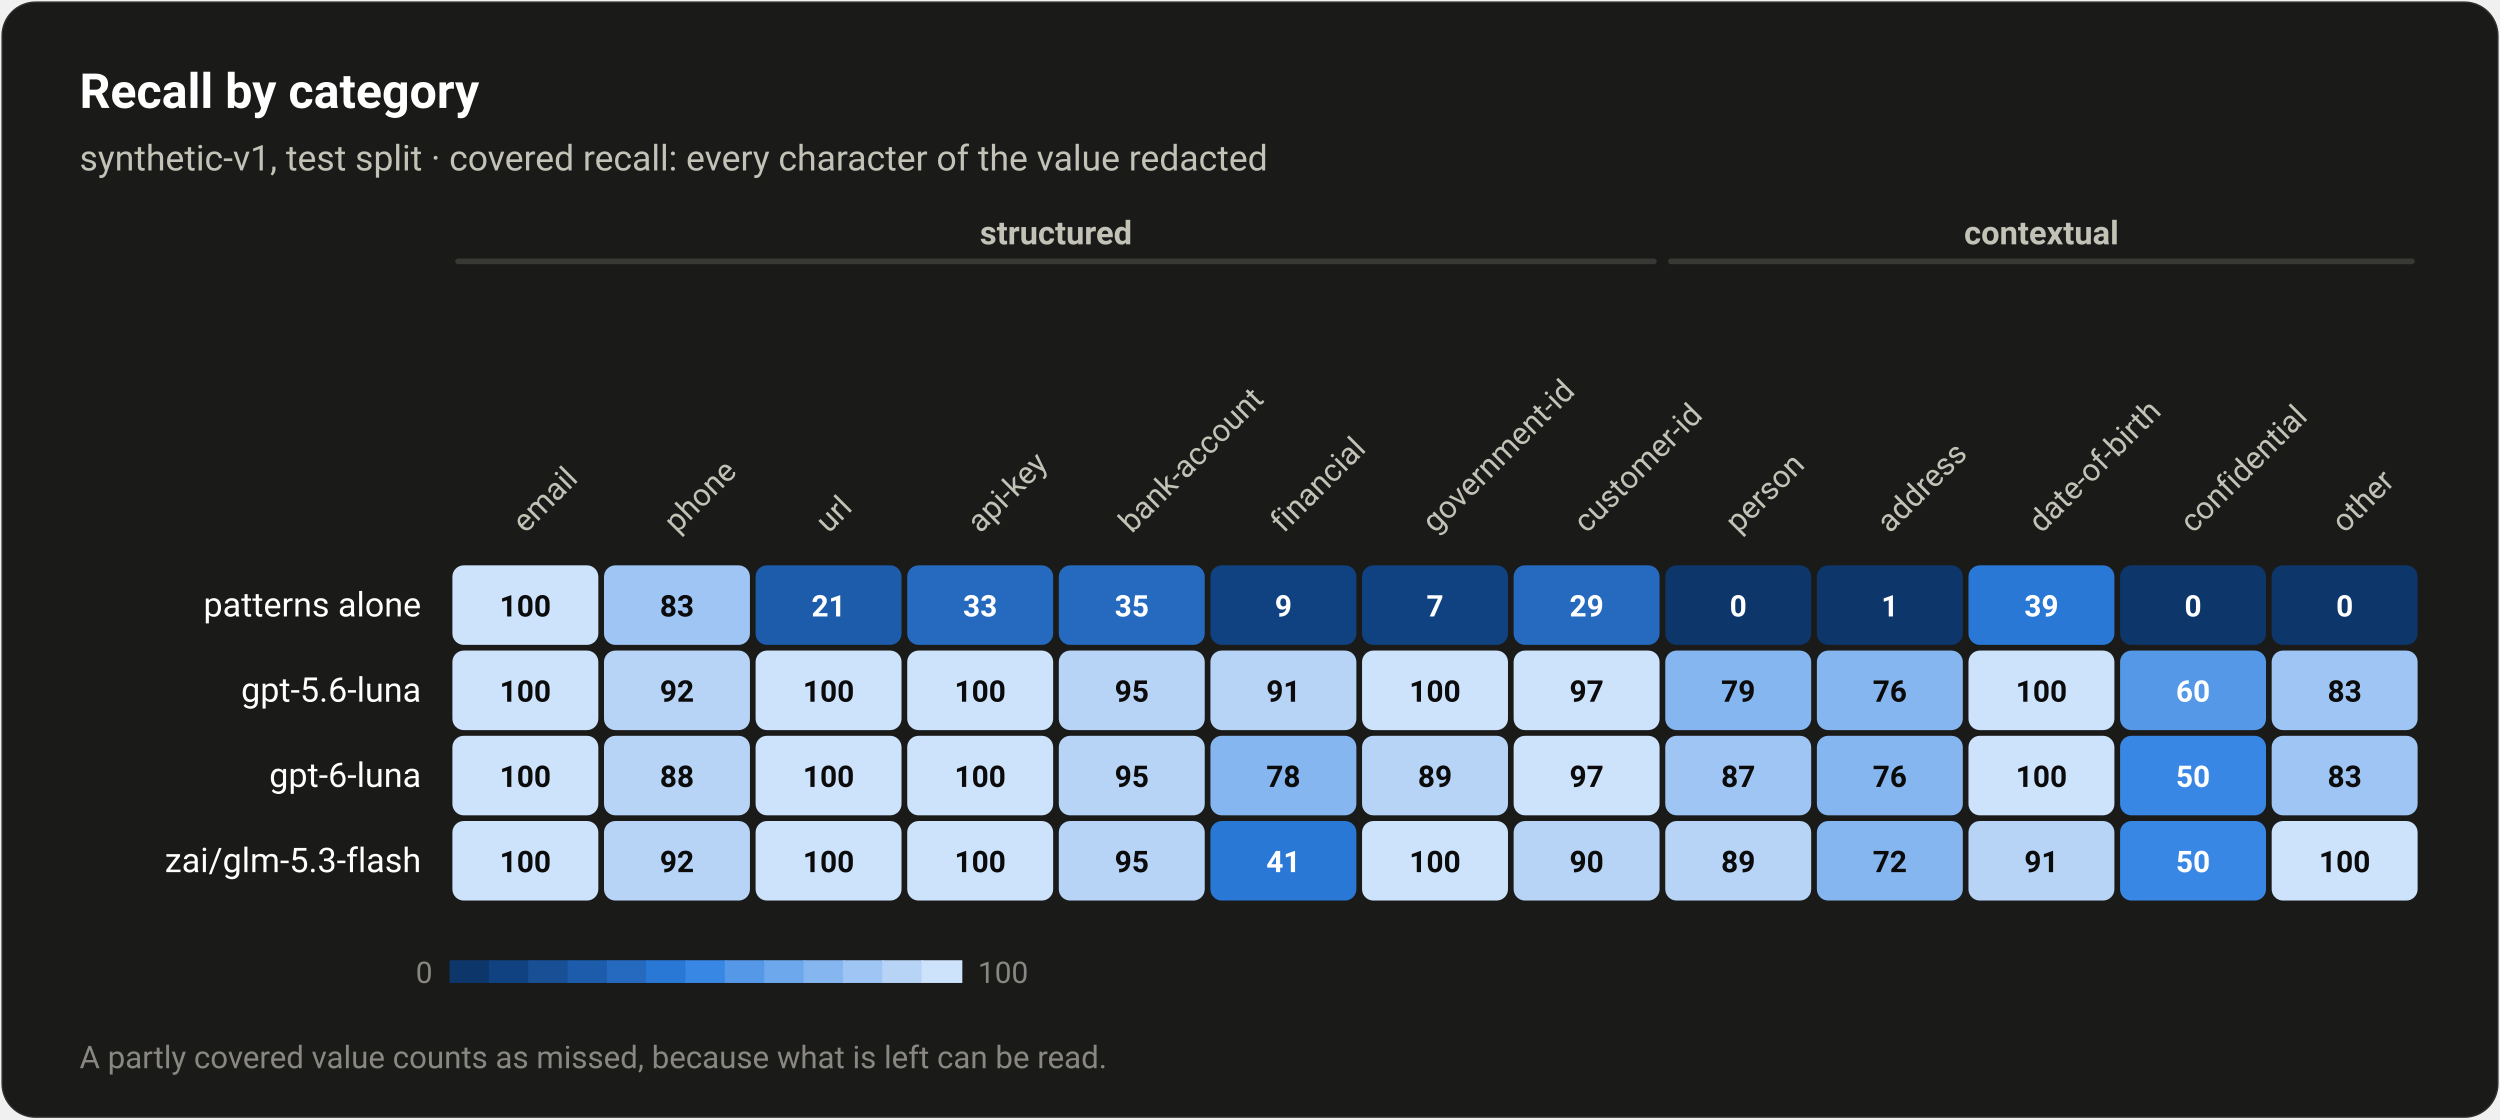
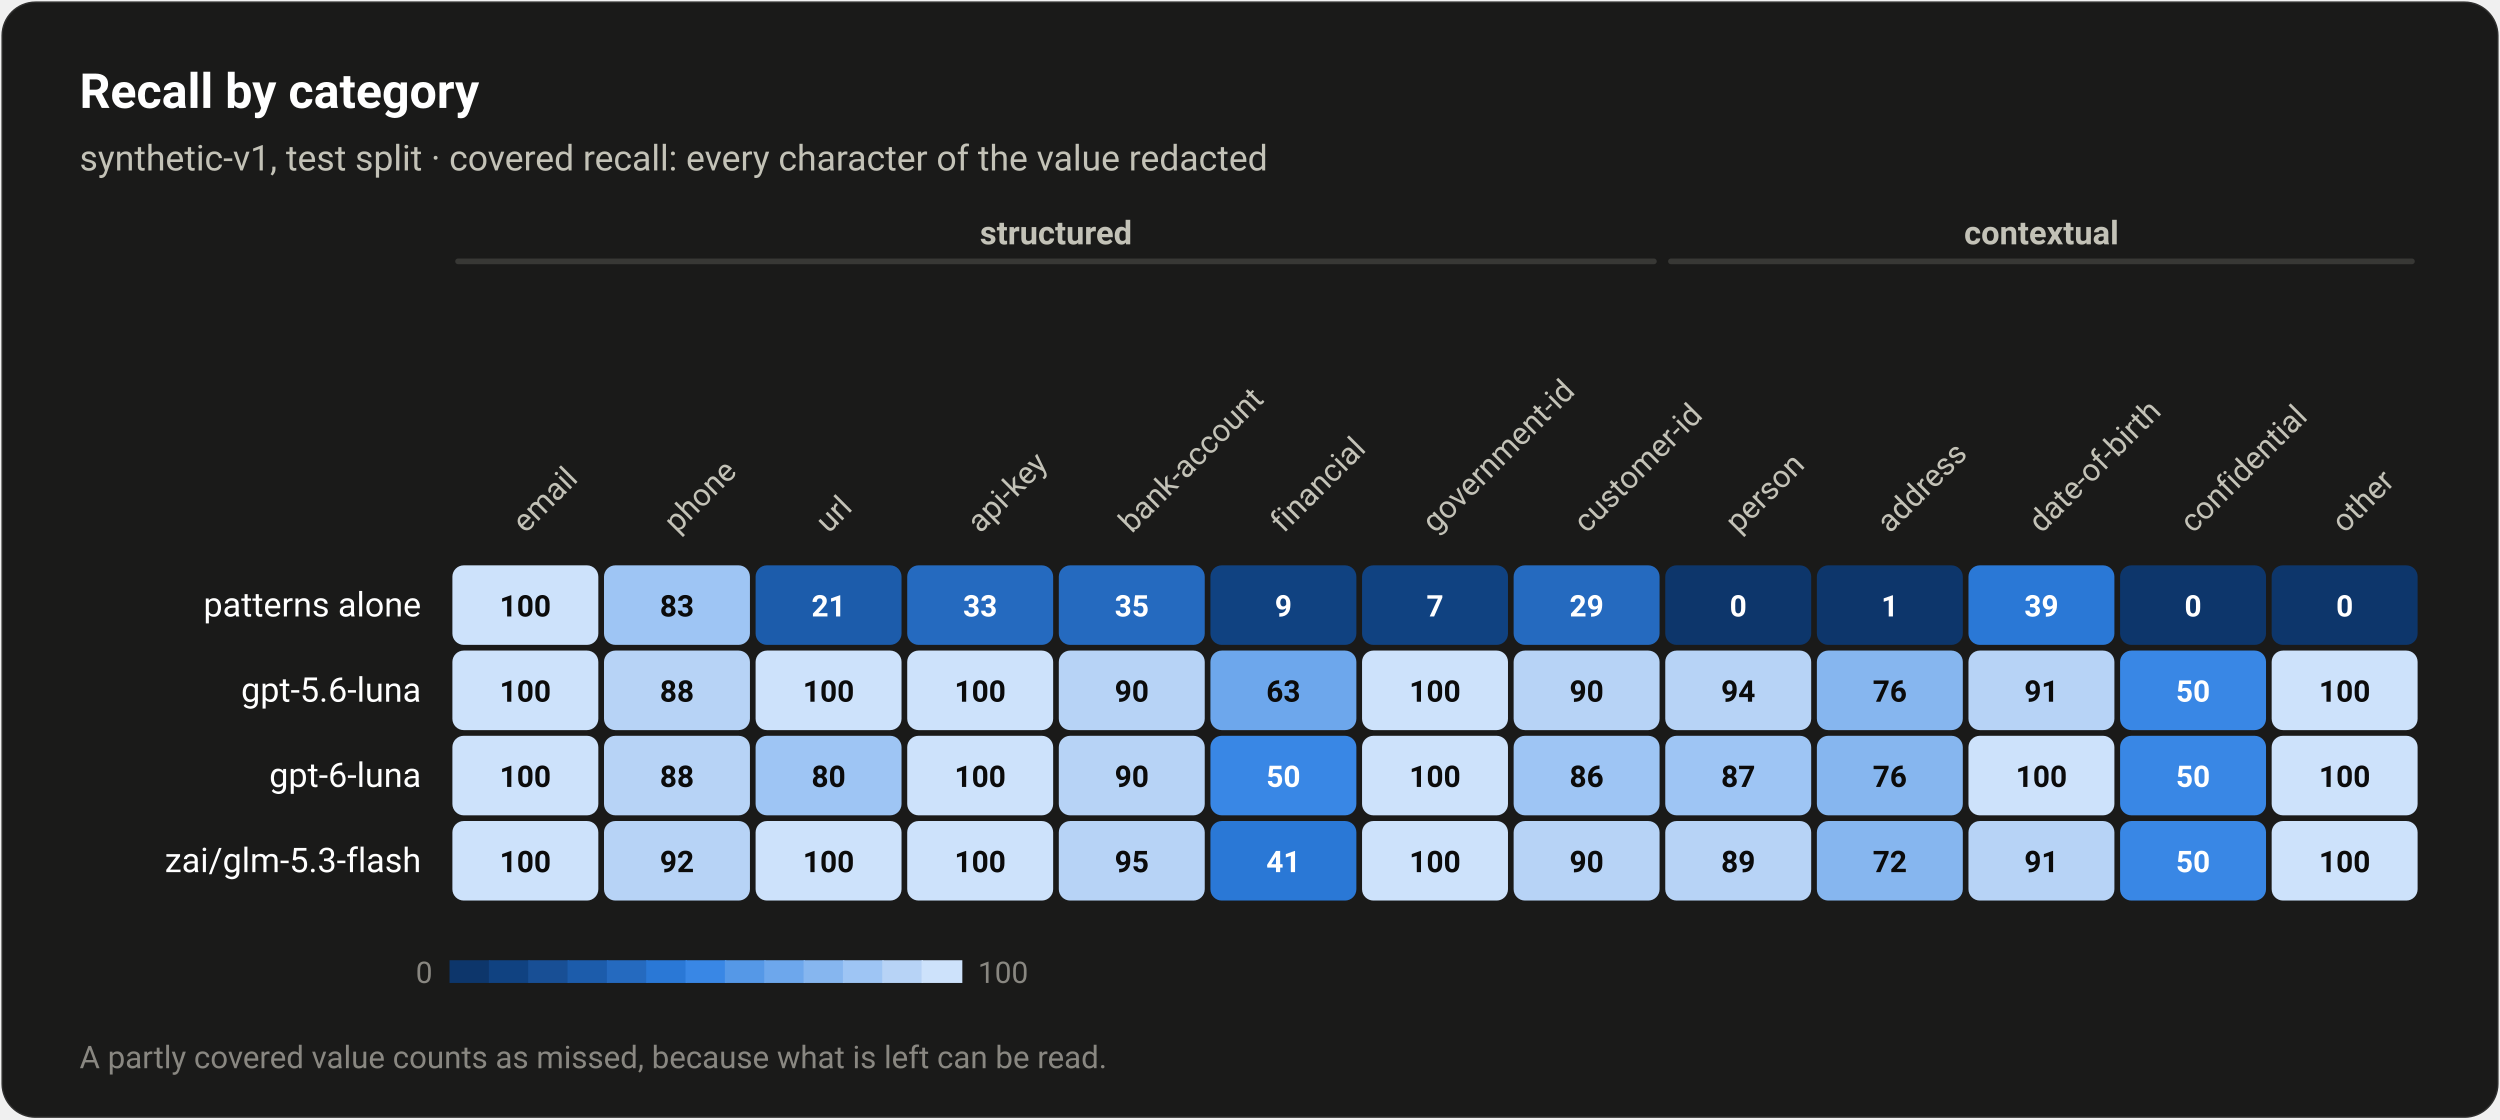
<svg xmlns="http://www.w3.org/2000/svg" width="880" height="394" viewBox="0 0 880 394" role="img" aria-labelledby="t d" font-family="system-ui, -apple-system, &quot;Segoe UI&quot;, Roboto, sans-serif">
  <rect x="0.5" y="0.5" width="879" height="393" rx="12" fill="#1a1a19" stroke="rgba(255,255,255,0.10)" />
  <text x="28" y="38" font-size="17" font-weight="600" fill="#ffffff">Recall by category</text>
  <text x="28" y="60" font-size="12.5" fill="#c3c2b7">synthetic-v1, test split · covered recall: every character of the value redacted</text>
  <line x1="161.24" y1="92" x2="582.17" y2="92" stroke="#383835" stroke-width="2" stroke-linecap="round" />
  <text x="371.7" y="86" font-size="11.5" font-weight="600" fill="#c3c2b7" text-anchor="middle">structured</text>
  <line x1="588.17" y1="92" x2="849" y2="92" stroke="#383835" stroke-width="2" stroke-linecap="round" />
  <text x="718.58" y="86" font-size="11.5" font-weight="600" fill="#c3c2b7" text-anchor="middle">contextual</text>
  <text x="184.92" y="188" font-size="11" fill="#c3c2b7" transform="rotate(-45 184.92 188)">email</text>
  <text x="238.29" y="188" font-size="11" fill="#c3c2b7" transform="rotate(-45 238.29 188)">phone</text>
  <text x="291.66" y="188" font-size="11" fill="#c3c2b7" transform="rotate(-45 291.66 188)">url</text>
  <text x="345.02" y="188" font-size="11" fill="#c3c2b7" transform="rotate(-45 345.02 188)">api-key</text>
  <text x="398.39" y="188" font-size="11" fill="#c3c2b7" transform="rotate(-45 398.39 188)">bank-account</text>
  <text x="451.75" y="188" font-size="11" fill="#c3c2b7" transform="rotate(-45 451.75 188)">financial</text>
  <text x="505.12" y="188" font-size="11" fill="#c3c2b7" transform="rotate(-45 505.12 188)">government-id</text>
  <text x="558.49" y="188" font-size="11" fill="#c3c2b7" transform="rotate(-45 558.49 188)">customer-id</text>
  <text x="611.85" y="188" font-size="11" fill="#c3c2b7" transform="rotate(-45 611.85 188)">person</text>
  <text x="665.22" y="188" font-size="11" fill="#c3c2b7" transform="rotate(-45 665.22 188)">address</text>
  <text x="718.58" y="188" font-size="11" fill="#c3c2b7" transform="rotate(-45 718.58 188)">date-of-birth</text>
  <text x="771.95" y="188" font-size="11" fill="#c3c2b7" transform="rotate(-45 771.95 188)">confidential</text>
  <text x="825.32" y="188" font-size="11" fill="#c3c2b7" transform="rotate(-45 825.32 188)">other</text>
  <text x="148.24" y="217" font-size="12" fill="#ffffff" text-anchor="end">patterns alone</text>
  <g>
    <rect x="159.24" y="199" width="51.37" height="28" rx="4" fill="#cde2fb" />
  </g>
  <text x="184.92" y="217" font-size="10.5" font-weight="600" fill="#0b0b0b" text-anchor="middle">100</text>
  <g>
    <rect x="212.61" y="199" width="51.37" height="28" rx="4" fill="#9ec5f4" />
  </g>
  <text x="238.29" y="217" font-size="10.5" font-weight="600" fill="#0b0b0b" text-anchor="middle">83</text>
  <g>
    <rect x="265.97" y="199" width="51.37" height="28" rx="4" fill="#1c5cab" />
  </g>
  <text x="291.66" y="217" font-size="10.5" font-weight="600" fill="#ffffff" text-anchor="middle">21</text>
  <g>
    <rect x="319.34" y="199" width="51.37" height="28" rx="4" fill="#256abf" />
  </g>
  <text x="345.02" y="217" font-size="10.5" font-weight="600" fill="#ffffff" text-anchor="middle">33</text>
  <g>
    <rect x="372.7" y="199" width="51.37" height="28" rx="4" fill="#256abf" />
  </g>
  <text x="398.39" y="217" font-size="10.5" font-weight="600" fill="#ffffff" text-anchor="middle">35</text>
  <g>
    <rect x="426.07" y="199" width="51.37" height="28" rx="4" fill="#104281" />
  </g>
  <text x="451.75" y="217" font-size="10.5" font-weight="600" fill="#ffffff" text-anchor="middle">9</text>
  <g>
    <rect x="479.44" y="199" width="51.37" height="28" rx="4" fill="#104281" />
  </g>
  <text x="505.12" y="217" font-size="10.5" font-weight="600" fill="#ffffff" text-anchor="middle">7</text>
  <g>
    <rect x="532.8" y="199" width="51.37" height="28" rx="4" fill="#256abf" />
  </g>
  <text x="558.49" y="217" font-size="10.5" font-weight="600" fill="#ffffff" text-anchor="middle">29</text>
  <g>
    <rect x="586.17" y="199" width="51.37" height="28" rx="4" fill="#0d366b" />
  </g>
  <text x="611.85" y="217" font-size="10.5" font-weight="600" fill="#ffffff" text-anchor="middle">0</text>
  <g>
    <rect x="639.54" y="199" width="51.37" height="28" rx="4" fill="#0d366b" />
  </g>
  <text x="665.22" y="217" font-size="10.5" font-weight="600" fill="#ffffff" text-anchor="middle">1</text>
  <g>
    <rect x="692.9" y="199" width="51.37" height="28" rx="4" fill="#2a78d6" />
  </g>
  <text x="718.58" y="217" font-size="10.5" font-weight="600" fill="#ffffff" text-anchor="middle">39</text>
  <g>
    <rect x="746.27" y="199" width="51.37" height="28" rx="4" fill="#0d366b" />
  </g>
  <text x="771.95" y="217" font-size="10.5" font-weight="600" fill="#ffffff" text-anchor="middle">0</text>
  <g>
    <rect x="799.63" y="199" width="51.37" height="28" rx="4" fill="#0d366b" />
  </g>
  <text x="825.32" y="217" font-size="10.5" font-weight="600" fill="#ffffff" text-anchor="middle">0</text>
  <text x="148.24" y="247" font-size="12" fill="#ffffff" text-anchor="end">gpt-5.6-luna</text>
  <g>
    <rect x="159.24" y="229" width="51.37" height="28" rx="4" fill="#cde2fb" />
  </g>
  <text x="184.92" y="247" font-size="10.5" font-weight="600" fill="#0b0b0b" text-anchor="middle">100</text>
  <g>
    <rect x="212.61" y="229" width="51.37" height="28" rx="4" fill="#b7d3f6" />
  </g>
-   <text x="238.29" y="247" font-size="10.5" font-weight="600" fill="#0b0b0b" text-anchor="middle">92</text>
+   <text x="238.29" y="247" font-size="10.5" font-weight="600" fill="#0b0b0b" text-anchor="middle">88</text>
  <g>
    <rect x="265.97" y="229" width="51.37" height="28" rx="4" fill="#cde2fb" />
  </g>
  <text x="291.66" y="247" font-size="10.5" font-weight="600" fill="#0b0b0b" text-anchor="middle">100</text>
  <g>
    <rect x="319.34" y="229" width="51.37" height="28" rx="4" fill="#cde2fb" />
  </g>
  <text x="345.02" y="247" font-size="10.5" font-weight="600" fill="#0b0b0b" text-anchor="middle">100</text>
  <g>
    <rect x="372.7" y="229" width="51.37" height="28" rx="4" fill="#b7d3f6" />
  </g>
-   <text x="398.39" y="247" font-size="10.5" font-weight="600" fill="#0b0b0b" text-anchor="middle">95</text>
-   <g>
-     <rect x="426.07" y="229" width="51.37" height="28" rx="4" fill="#b7d3f6" />
-   </g>
-   <text x="451.75" y="247" font-size="10.5" font-weight="600" fill="#0b0b0b" text-anchor="middle">91</text>
+   <text x="398.39" y="247" font-size="10.5" font-weight="600" fill="#0b0b0b" text-anchor="middle">90</text>
+   <g>
+     <rect x="426.07" y="229" width="51.37" height="28" rx="4" fill="#6da7ec" />
+   </g>
+   <text x="451.75" y="247" font-size="10.5" font-weight="600" fill="#0b0b0b" text-anchor="middle">63</text>
  <g>
    <rect x="479.44" y="229" width="51.37" height="28" rx="4" fill="#cde2fb" />
  </g>
  <text x="505.12" y="247" font-size="10.5" font-weight="600" fill="#0b0b0b" text-anchor="middle">100</text>
  <g>
-     <rect x="532.8" y="229" width="51.37" height="28" rx="4" fill="#cde2fb" />
-   </g>
-   <text x="558.49" y="247" font-size="10.5" font-weight="600" fill="#0b0b0b" text-anchor="middle">97</text>
-   <g>
-     <rect x="586.17" y="229" width="51.37" height="28" rx="4" fill="#86b6ef" />
-   </g>
-   <text x="611.85" y="247" font-size="10.5" font-weight="600" fill="#0b0b0b" text-anchor="middle">79</text>
+     <rect x="532.8" y="229" width="51.37" height="28" rx="4" fill="#b7d3f6" />
+   </g>
+   <text x="558.49" y="247" font-size="10.5" font-weight="600" fill="#0b0b0b" text-anchor="middle">90</text>
+   <g>
+     <rect x="586.17" y="229" width="51.37" height="28" rx="4" fill="#b7d3f6" />
+   </g>
+   <text x="611.85" y="247" font-size="10.5" font-weight="600" fill="#0b0b0b" text-anchor="middle">94</text>
  <g>
    <rect x="639.54" y="229" width="51.37" height="28" rx="4" fill="#86b6ef" />
  </g>
  <text x="665.22" y="247" font-size="10.5" font-weight="600" fill="#0b0b0b" text-anchor="middle">76</text>
  <g>
-     <rect x="692.9" y="229" width="51.37" height="28" rx="4" fill="#cde2fb" />
-   </g>
-   <text x="718.58" y="247" font-size="10.5" font-weight="600" fill="#0b0b0b" text-anchor="middle">100</text>
-   <g>
-     <rect x="746.27" y="229" width="51.37" height="28" rx="4" fill="#5598e7" />
-   </g>
-   <text x="771.95" y="247" font-size="10.5" font-weight="600" fill="#ffffff" text-anchor="middle">60</text>
-   <g>
-     <rect x="799.63" y="229" width="51.37" height="28" rx="4" fill="#9ec5f4" />
-   </g>
-   <text x="825.32" y="247" font-size="10.5" font-weight="600" fill="#0b0b0b" text-anchor="middle">83</text>
+     <rect x="692.9" y="229" width="51.37" height="28" rx="4" fill="#b7d3f6" />
+   </g>
+   <text x="718.58" y="247" font-size="10.5" font-weight="600" fill="#0b0b0b" text-anchor="middle">91</text>
+   <g>
+     <rect x="746.27" y="229" width="51.37" height="28" rx="4" fill="#3987e5" />
+   </g>
+   <text x="771.95" y="247" font-size="10.5" font-weight="600" fill="#ffffff" text-anchor="middle">50</text>
+   <g>
+     <rect x="799.63" y="229" width="51.37" height="28" rx="4" fill="#cde2fb" />
+   </g>
+   <text x="825.32" y="247" font-size="10.5" font-weight="600" fill="#0b0b0b" text-anchor="middle">100</text>
  <text x="148.24" y="277" font-size="12" fill="#ffffff" text-anchor="end">gpt-6-luna</text>
  <g>
    <rect x="159.24" y="259" width="51.37" height="28" rx="4" fill="#cde2fb" />
  </g>
  <text x="184.92" y="277" font-size="10.5" font-weight="600" fill="#0b0b0b" text-anchor="middle">100</text>
  <g>
    <rect x="212.61" y="259" width="51.37" height="28" rx="4" fill="#b7d3f6" />
  </g>
  <text x="238.29" y="277" font-size="10.5" font-weight="600" fill="#0b0b0b" text-anchor="middle">88</text>
  <g>
-     <rect x="265.97" y="259" width="51.37" height="28" rx="4" fill="#cde2fb" />
-   </g>
-   <text x="291.66" y="277" font-size="10.5" font-weight="600" fill="#0b0b0b" text-anchor="middle">100</text>
+     <rect x="265.97" y="259" width="51.37" height="28" rx="4" fill="#9ec5f4" />
+   </g>
+   <text x="291.66" y="277" font-size="10.5" font-weight="600" fill="#0b0b0b" text-anchor="middle">80</text>
  <g>
    <rect x="319.34" y="259" width="51.37" height="28" rx="4" fill="#cde2fb" />
  </g>
  <text x="345.02" y="277" font-size="10.5" font-weight="600" fill="#0b0b0b" text-anchor="middle">100</text>
  <g>
    <rect x="372.7" y="259" width="51.37" height="28" rx="4" fill="#b7d3f6" />
  </g>
-   <text x="398.39" y="277" font-size="10.5" font-weight="600" fill="#0b0b0b" text-anchor="middle">95</text>
-   <g>
-     <rect x="426.07" y="259" width="51.37" height="28" rx="4" fill="#86b6ef" />
-   </g>
-   <text x="451.75" y="277" font-size="10.5" font-weight="600" fill="#0b0b0b" text-anchor="middle">78</text>
-   <g>
-     <rect x="479.44" y="259" width="51.37" height="28" rx="4" fill="#b7d3f6" />
-   </g>
-   <text x="505.12" y="277" font-size="10.5" font-weight="600" fill="#0b0b0b" text-anchor="middle">89</text>
-   <g>
-     <rect x="532.8" y="259" width="51.37" height="28" rx="4" fill="#cde2fb" />
-   </g>
-   <text x="558.49" y="277" font-size="10.5" font-weight="600" fill="#0b0b0b" text-anchor="middle">97</text>
+   <text x="398.39" y="277" font-size="10.5" font-weight="600" fill="#0b0b0b" text-anchor="middle">90</text>
+   <g>
+     <rect x="426.07" y="259" width="51.37" height="28" rx="4" fill="#3987e5" />
+   </g>
+   <text x="451.75" y="277" font-size="10.5" font-weight="600" fill="#ffffff" text-anchor="middle">50</text>
+   <g>
+     <rect x="479.44" y="259" width="51.37" height="28" rx="4" fill="#cde2fb" />
+   </g>
+   <text x="505.12" y="277" font-size="10.5" font-weight="600" fill="#0b0b0b" text-anchor="middle">100</text>
+   <g>
+     <rect x="532.8" y="259" width="51.37" height="28" rx="4" fill="#9ec5f4" />
+   </g>
+   <text x="558.49" y="277" font-size="10.5" font-weight="600" fill="#0b0b0b" text-anchor="middle">86</text>
  <g>
    <rect x="586.17" y="259" width="51.37" height="28" rx="4" fill="#9ec5f4" />
  </g>
  <text x="611.85" y="277" font-size="10.5" font-weight="600" fill="#0b0b0b" text-anchor="middle">87</text>
  <g>
    <rect x="639.54" y="259" width="51.37" height="28" rx="4" fill="#86b6ef" />
  </g>
  <text x="665.22" y="277" font-size="10.5" font-weight="600" fill="#0b0b0b" text-anchor="middle">76</text>
  <g>
    <rect x="692.9" y="259" width="51.37" height="28" rx="4" fill="#cde2fb" />
  </g>
  <text x="718.58" y="277" font-size="10.5" font-weight="600" fill="#0b0b0b" text-anchor="middle">100</text>
  <g>
    <rect x="746.27" y="259" width="51.37" height="28" rx="4" fill="#3987e5" />
  </g>
  <text x="771.95" y="277" font-size="10.5" font-weight="600" fill="#ffffff" text-anchor="middle">50</text>
  <g>
-     <rect x="799.63" y="259" width="51.37" height="28" rx="4" fill="#9ec5f4" />
-   </g>
-   <text x="825.32" y="277" font-size="10.5" font-weight="600" fill="#0b0b0b" text-anchor="middle">83</text>
+     <rect x="799.63" y="259" width="51.37" height="28" rx="4" fill="#cde2fb" />
+   </g>
+   <text x="825.32" y="277" font-size="10.5" font-weight="600" fill="#0b0b0b" text-anchor="middle">100</text>
  <text x="148.24" y="307" font-size="12" fill="#ffffff" text-anchor="end">zai/glm-5.3-flash</text>
  <g>
    <rect x="159.24" y="289" width="51.37" height="28" rx="4" fill="#cde2fb" />
  </g>
  <text x="184.92" y="307" font-size="10.5" font-weight="600" fill="#0b0b0b" text-anchor="middle">100</text>
  <g>
    <rect x="212.61" y="289" width="51.37" height="28" rx="4" fill="#b7d3f6" />
  </g>
  <text x="238.29" y="307" font-size="10.5" font-weight="600" fill="#0b0b0b" text-anchor="middle">92</text>
  <g>
    <rect x="265.97" y="289" width="51.37" height="28" rx="4" fill="#cde2fb" />
  </g>
  <text x="291.66" y="307" font-size="10.5" font-weight="600" fill="#0b0b0b" text-anchor="middle">100</text>
  <g>
    <rect x="319.34" y="289" width="51.37" height="28" rx="4" fill="#cde2fb" />
  </g>
  <text x="345.02" y="307" font-size="10.5" font-weight="600" fill="#0b0b0b" text-anchor="middle">100</text>
  <g>
    <rect x="372.7" y="289" width="51.37" height="28" rx="4" fill="#b7d3f6" />
  </g>
  <text x="398.39" y="307" font-size="10.5" font-weight="600" fill="#0b0b0b" text-anchor="middle">95</text>
  <g>
    <rect x="426.07" y="289" width="51.37" height="28" rx="4" fill="#2a78d6" />
  </g>
  <text x="451.75" y="307" font-size="10.5" font-weight="600" fill="#ffffff" text-anchor="middle">41</text>
  <g>
    <rect x="479.44" y="289" width="51.37" height="28" rx="4" fill="#cde2fb" />
  </g>
  <text x="505.12" y="307" font-size="10.5" font-weight="600" fill="#0b0b0b" text-anchor="middle">100</text>
  <g>
    <rect x="532.8" y="289" width="51.37" height="28" rx="4" fill="#b7d3f6" />
  </g>
  <text x="558.49" y="307" font-size="10.5" font-weight="600" fill="#0b0b0b" text-anchor="middle">90</text>
  <g>
    <rect x="586.17" y="289" width="51.37" height="28" rx="4" fill="#b7d3f6" />
  </g>
  <text x="611.85" y="307" font-size="10.5" font-weight="600" fill="#0b0b0b" text-anchor="middle">89</text>
  <g>
    <rect x="639.54" y="289" width="51.37" height="28" rx="4" fill="#86b6ef" />
  </g>
  <text x="665.22" y="307" font-size="10.5" font-weight="600" fill="#0b0b0b" text-anchor="middle">72</text>
  <g>
    <rect x="692.9" y="289" width="51.37" height="28" rx="4" fill="#b7d3f6" />
  </g>
  <text x="718.58" y="307" font-size="10.5" font-weight="600" fill="#0b0b0b" text-anchor="middle">91</text>
  <g>
    <rect x="746.27" y="289" width="51.37" height="28" rx="4" fill="#3987e5" />
  </g>
  <text x="771.95" y="307" font-size="10.5" font-weight="600" fill="#ffffff" text-anchor="middle">50</text>
  <g>
    <rect x="799.63" y="289" width="51.37" height="28" rx="4" fill="#cde2fb" />
  </g>
  <text x="825.32" y="307" font-size="10.5" font-weight="600" fill="#0b0b0b" text-anchor="middle">100</text>
  <rect x="158.24" y="338" width="14.35" height="8" fill="#0d366b" />
  <rect x="172.09" y="338" width="14.35" height="8" fill="#104281" />
  <rect x="185.93" y="338" width="14.35" height="8" fill="#184f95" />
  <rect x="199.78" y="338" width="14.35" height="8" fill="#1c5cab" />
  <rect x="213.62" y="338" width="14.35" height="8" fill="#256abf" />
  <rect x="227.47" y="338" width="14.35" height="8" fill="#2a78d6" />
  <rect x="241.32" y="338" width="14.35" height="8" fill="#3987e5" />
  <rect x="255.16" y="338" width="14.35" height="8" fill="#5598e7" />
  <rect x="269.01" y="338" width="14.35" height="8" fill="#6da7ec" />
  <rect x="282.86" y="338" width="14.35" height="8" fill="#86b6ef" />
  <rect x="296.7" y="338" width="14.35" height="8" fill="#9ec5f4" />
  <rect x="310.55" y="338" width="14.35" height="8" fill="#b7d3f6" />
  <rect x="324.39" y="338" width="14.35" height="8" fill="#cde2fb" />
  <text x="152.24" y="346" font-size="10.5" fill="#898781" text-anchor="end">0</text>
  <text x="344.24" y="346" font-size="10.5" fill="#898781">100</text>
  <text x="28" y="376" font-size="11" fill="#898781">A partly covered value counts as missed, because what is left can be read.</text>
</svg>
